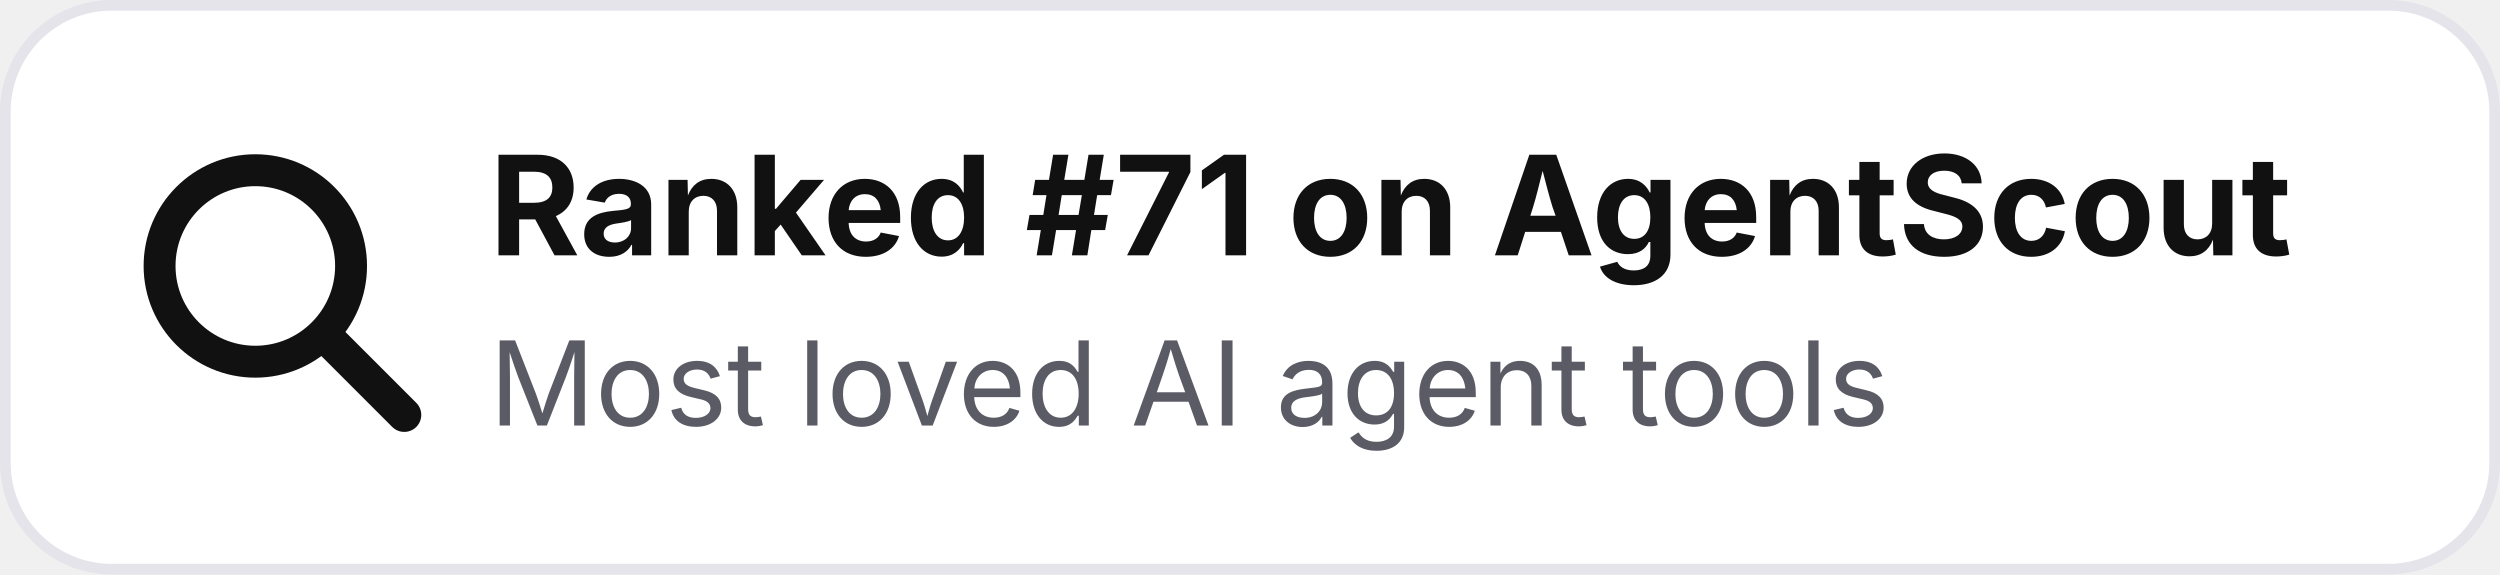
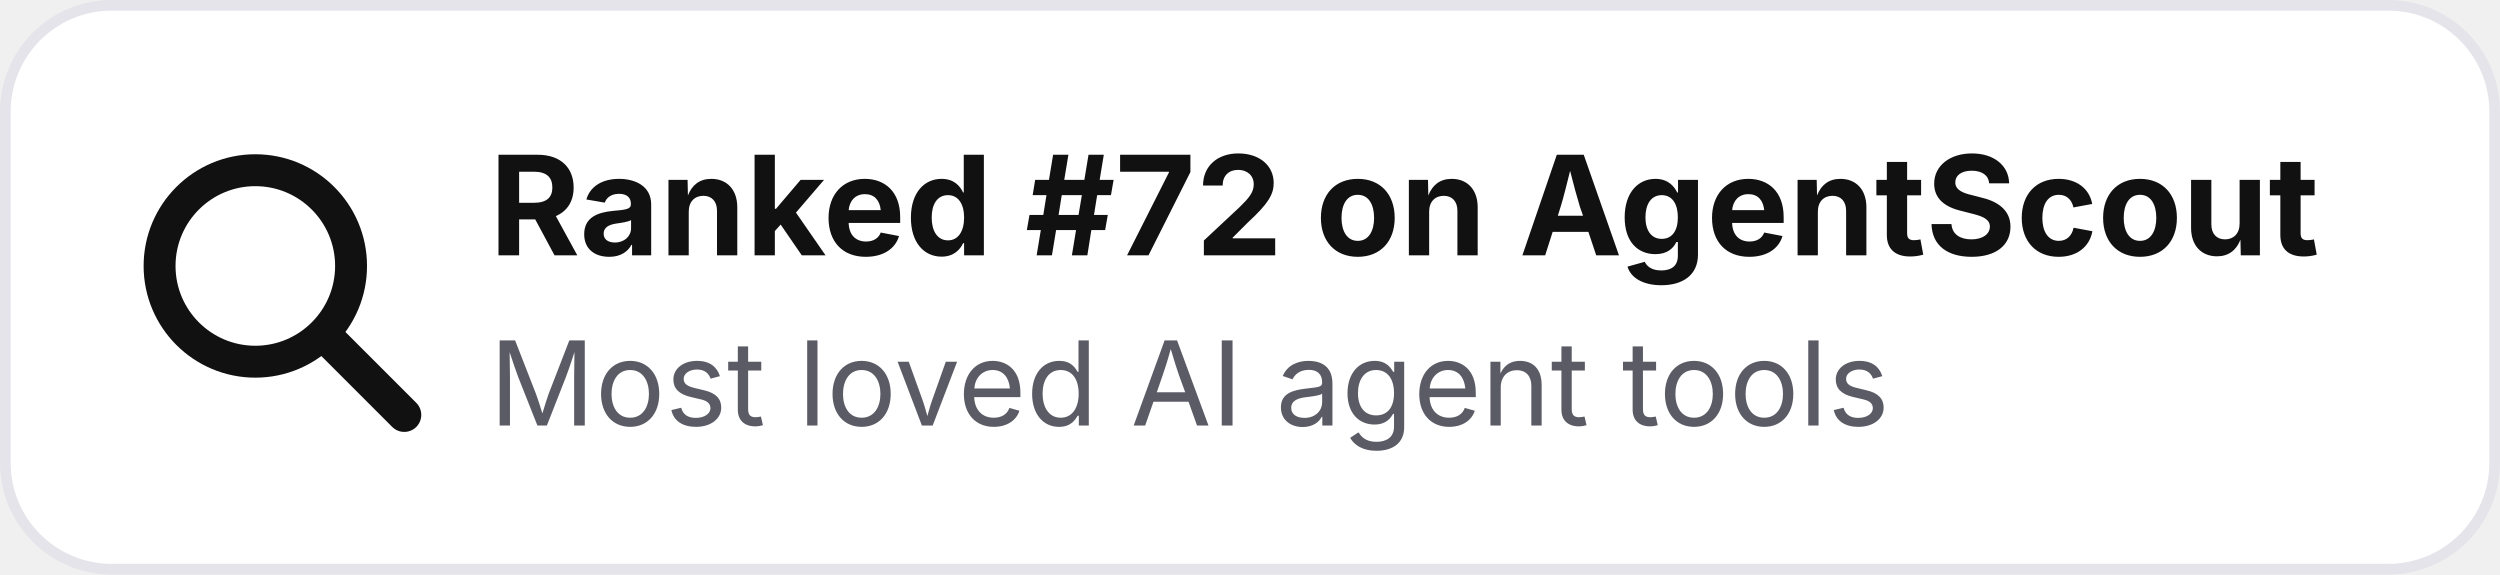
- <svg xmlns="http://www.w3.org/2000/svg" width="235" height="54" viewBox="0 0 235 54" role="img" aria-label="Ranked #71 on AgentScout">
+ <svg xmlns="http://www.w3.org/2000/svg" width="235" height="54" viewBox="0 0 235 54" role="img" aria-label="Ranked #72 on AgentScout">
  <rect x=".5" y=".5" width="234" height="53" rx="10" fill="#ffffff" stroke="#e4e4ea" />
  <circle cx="24" cy="25" r="9" fill="none" stroke="#111111" stroke-width="3" />
  <path d="M31 32l7 7" stroke="#111111" stroke-width="3.2" stroke-linecap="round" />
-   <text x="46" y="24" font-family="Inter,Segoe UI,Arial,sans-serif" font-size="13" font-weight="700" fill="#111111">Ranked #71 on AgentScout</text>
+   <text x="46" y="24" font-family="Inter,Segoe UI,Arial,sans-serif" font-size="13" font-weight="700" fill="#111111">Ranked #72 on AgentScout</text>
  <text x="46" y="40" font-family="Inter,Segoe UI,Arial,sans-serif" font-size="11" fill="#5b5b66">Most loved AI agent tools</text>
</svg>
